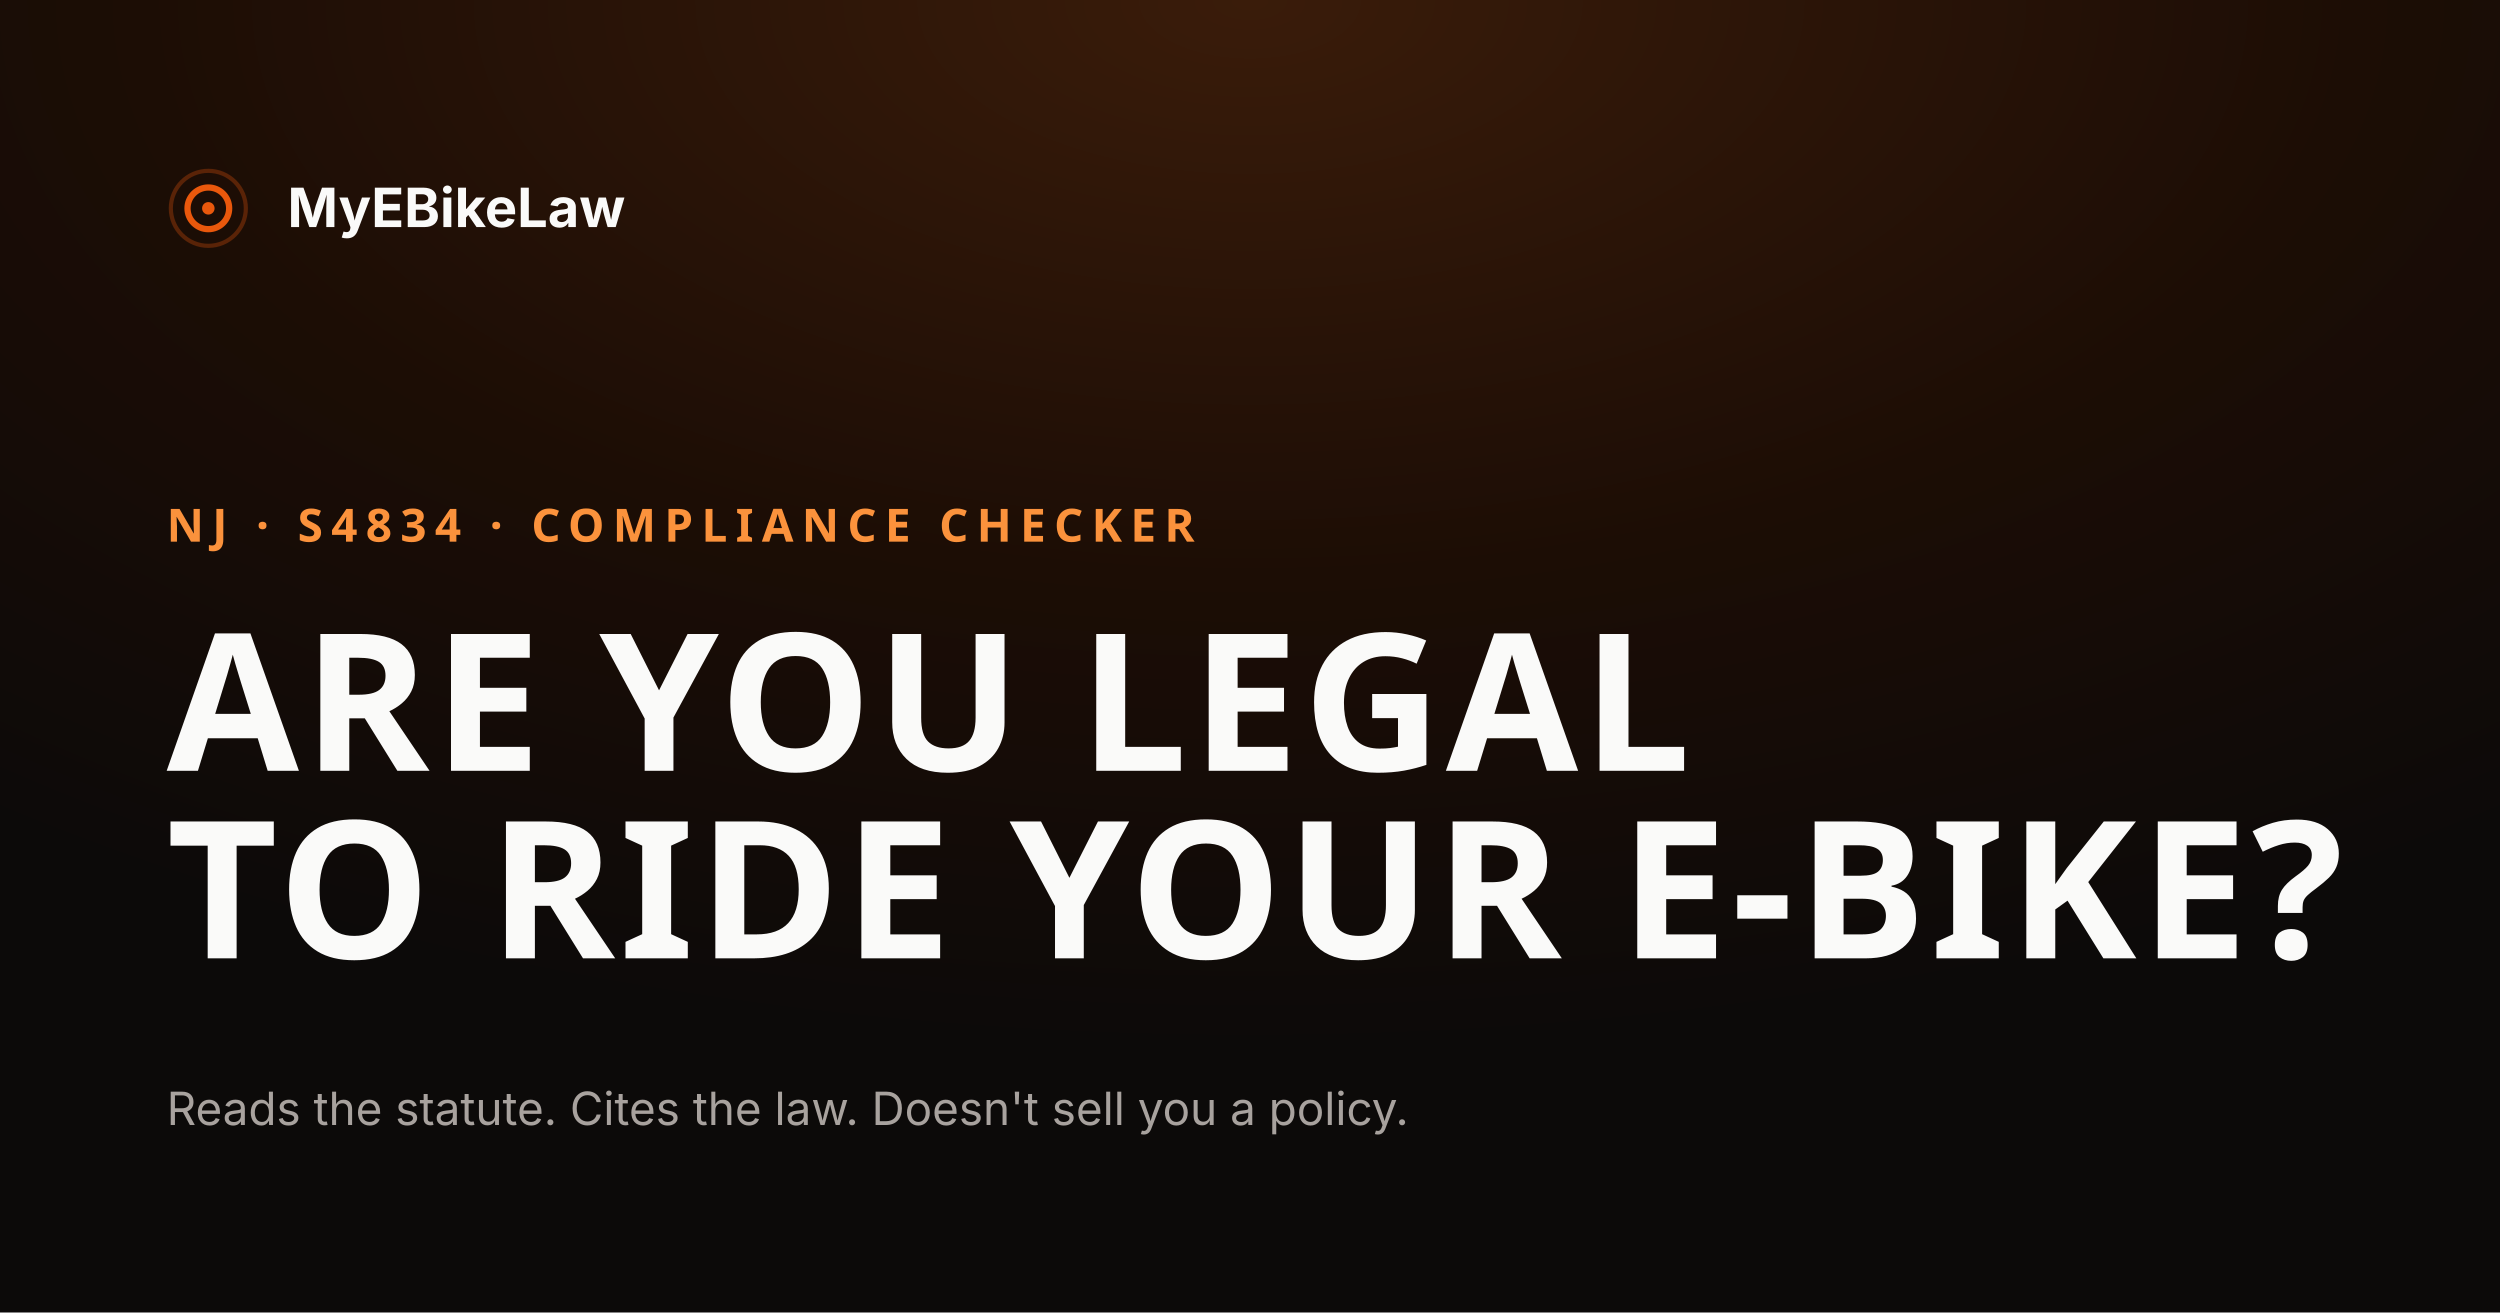
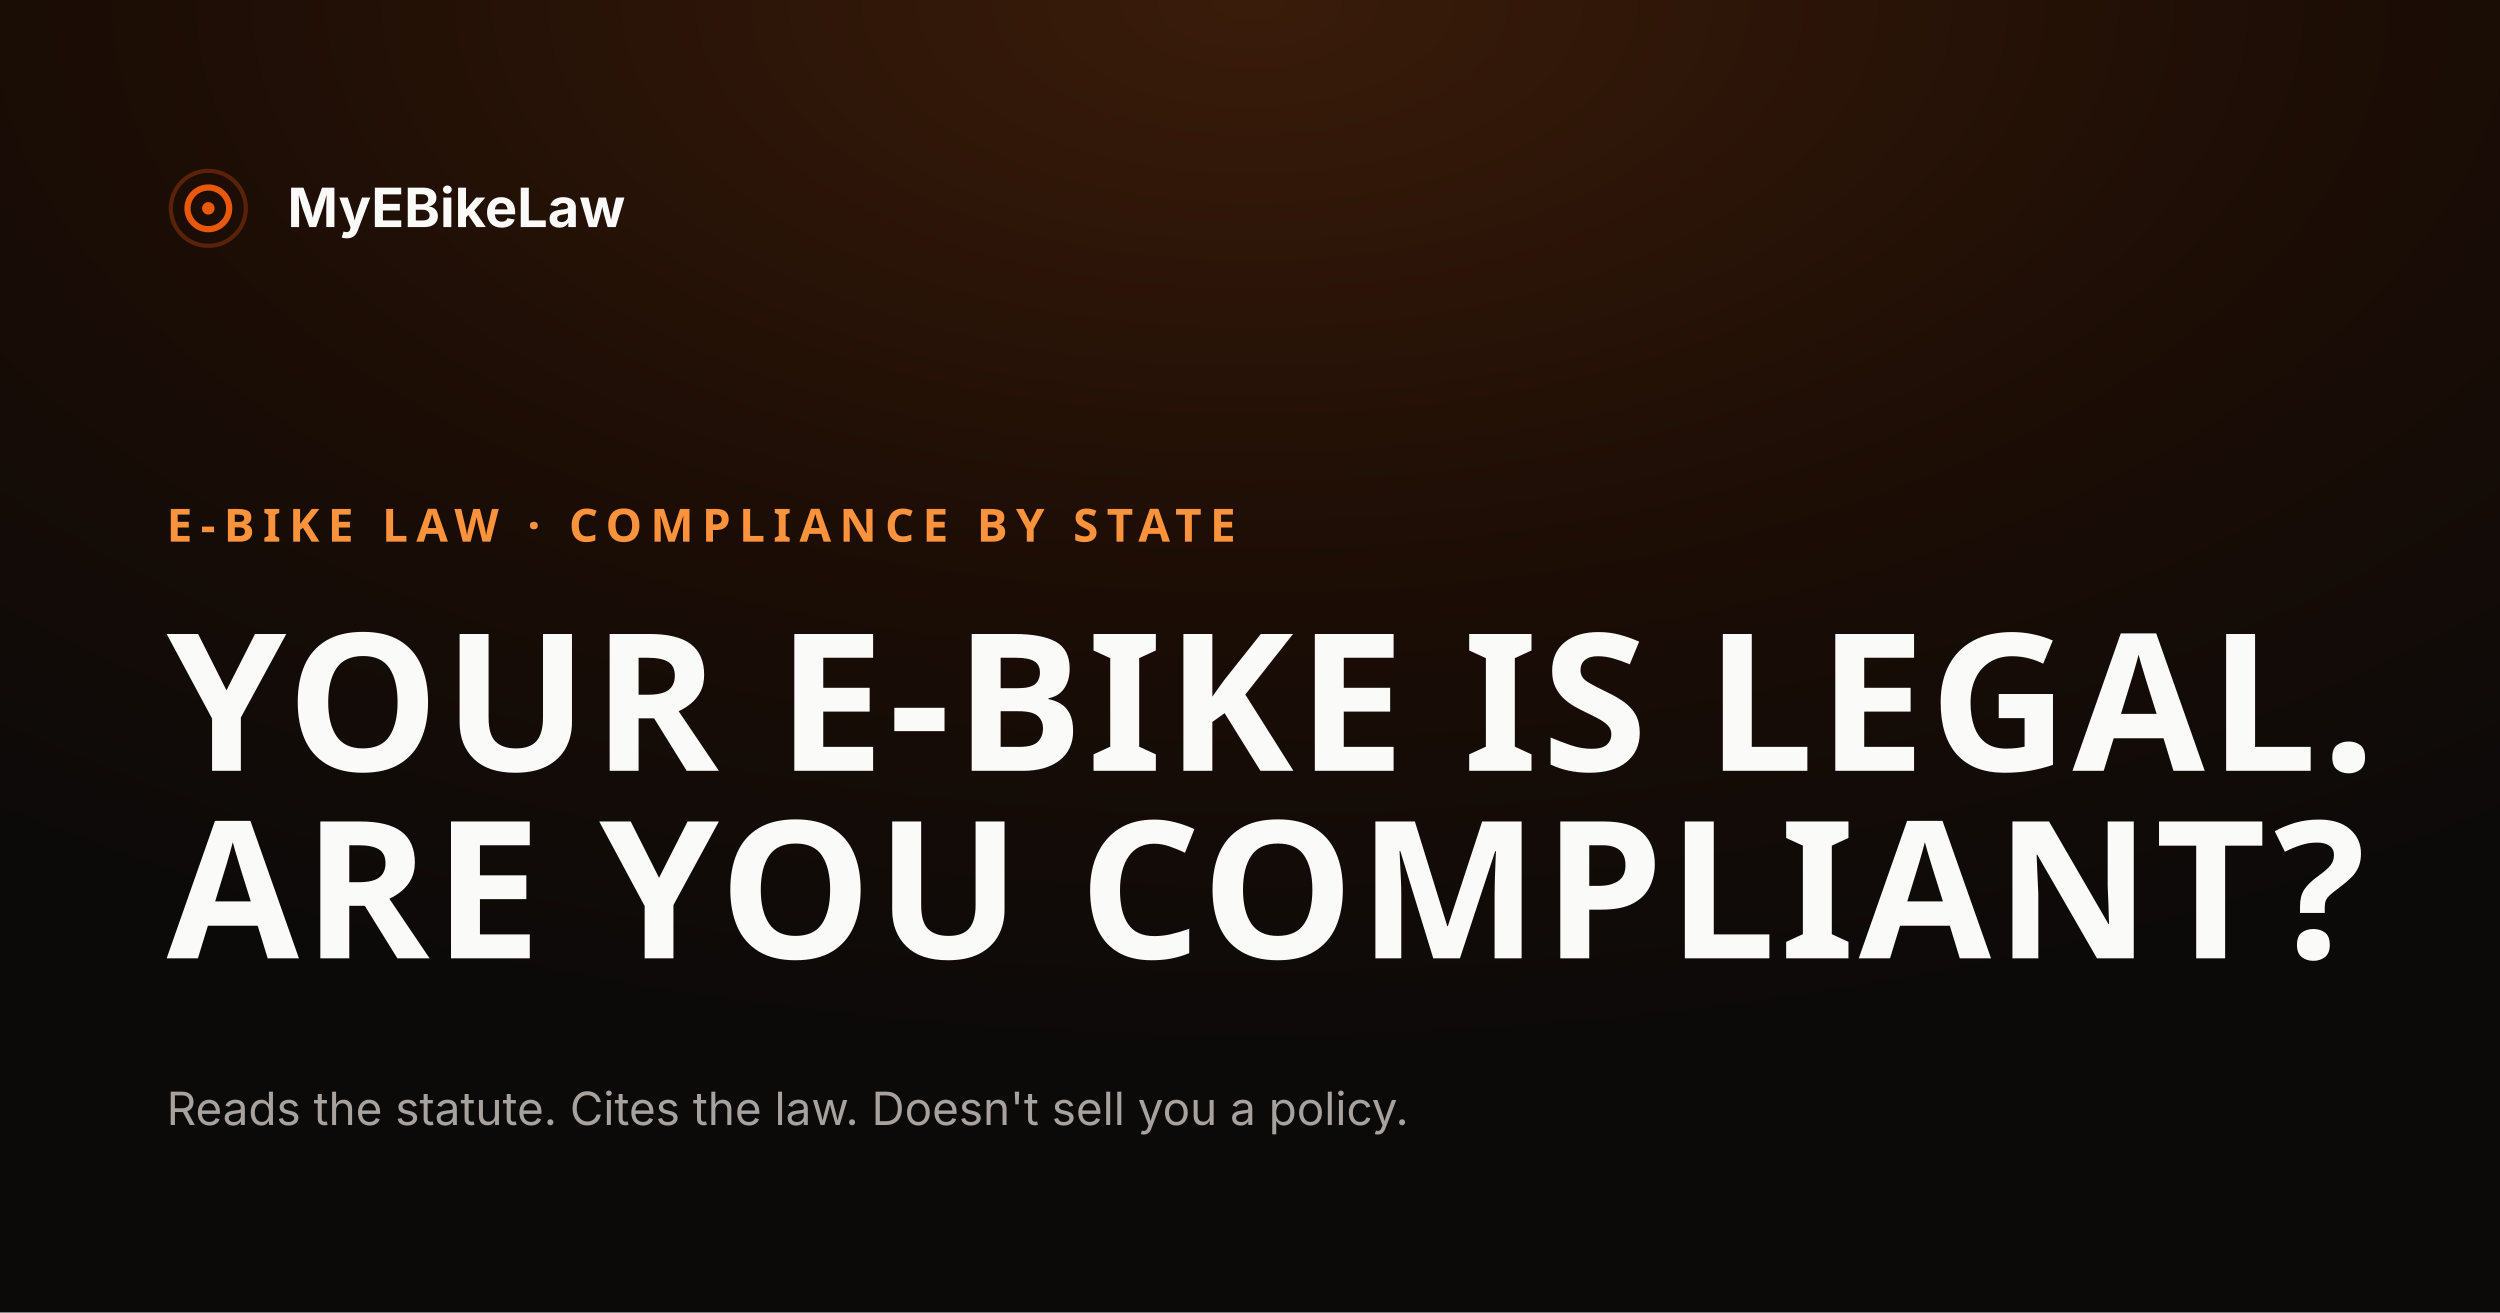
<svg xmlns="http://www.w3.org/2000/svg" viewBox="0 0 1200 630" width="1200" height="630">
  <defs>
    <radialGradient id="bg" cx="50%" cy="0%" r="80%">
      <stop offset="0%" stop-color="#3a1c0a" />
      <stop offset="55%" stop-color="#1c0d05" />
      <stop offset="100%" stop-color="#0c0a09" />
    </radialGradient>
  </defs>
  <rect width="1200" height="630" fill="url(#bg)" />
  <g transform="translate(80, 80)">
    <circle cx="20" cy="20" r="18" stroke="#ea580c" stroke-opacity="0.3" stroke-width="2" fill="none" />
    <circle cx="20" cy="20" r="10" stroke="#ea580c" stroke-width="3" fill="none" />
    <circle cx="20" cy="20" r="3" fill="#ea580c" />
    <text x="58" y="29" font-family="ui-rounded, -apple-system, 'Helvetica Neue', sans-serif" font-size="26" font-weight="700" fill="#fafaf9">MyEBikeLaw</text>
  </g>
-   <text x="80" y="260" font-family="'Oswald', 'Helvetica Neue Condensed', 'Arial Narrow', sans-serif" font-size="22" font-weight="600" letter-spacing="4" fill="#fb923c">NJ · S4834 · COMPLIANCE CHECKER</text>
-   <text x="80" y="370" font-family="'Oswald', 'Helvetica Neue Condensed', 'Arial Narrow', sans-serif" font-size="92" font-weight="700" fill="#fafaf9" letter-spacing="2">ARE YOU LEGAL</text>
-   <text x="80" y="460" font-family="'Oswald', 'Helvetica Neue Condensed', 'Arial Narrow', sans-serif" font-size="92" font-weight="700" fill="#fafaf9" letter-spacing="2">TO RIDE YOUR E-BIKE?</text>
+   <text x="80" y="260" font-family="'Oswald', 'Helvetica Neue Condensed', 'Arial Narrow', sans-serif" font-size="22" font-weight="600" letter-spacing="4" fill="#fb923c">E-BIKE LAW · COMPLIANCE BY STATE</text>
+   <text x="80" y="370" font-family="'Oswald', 'Helvetica Neue Condensed', 'Arial Narrow', sans-serif" font-size="92" font-weight="700" fill="#fafaf9" letter-spacing="2">YOUR E-BIKE IS LEGAL.</text>
+   <text x="80" y="460" font-family="'Oswald', 'Helvetica Neue Condensed', 'Arial Narrow', sans-serif" font-size="92" font-weight="700" fill="#fafaf9" letter-spacing="2">ARE YOU COMPLIANT?</text>
  <text x="80" y="540" font-family="-apple-system, 'Helvetica Neue', sans-serif" font-size="22" fill="#a8a29e">Reads the statute. Cites the law. Doesn't sell you a policy.</text>
</svg>
